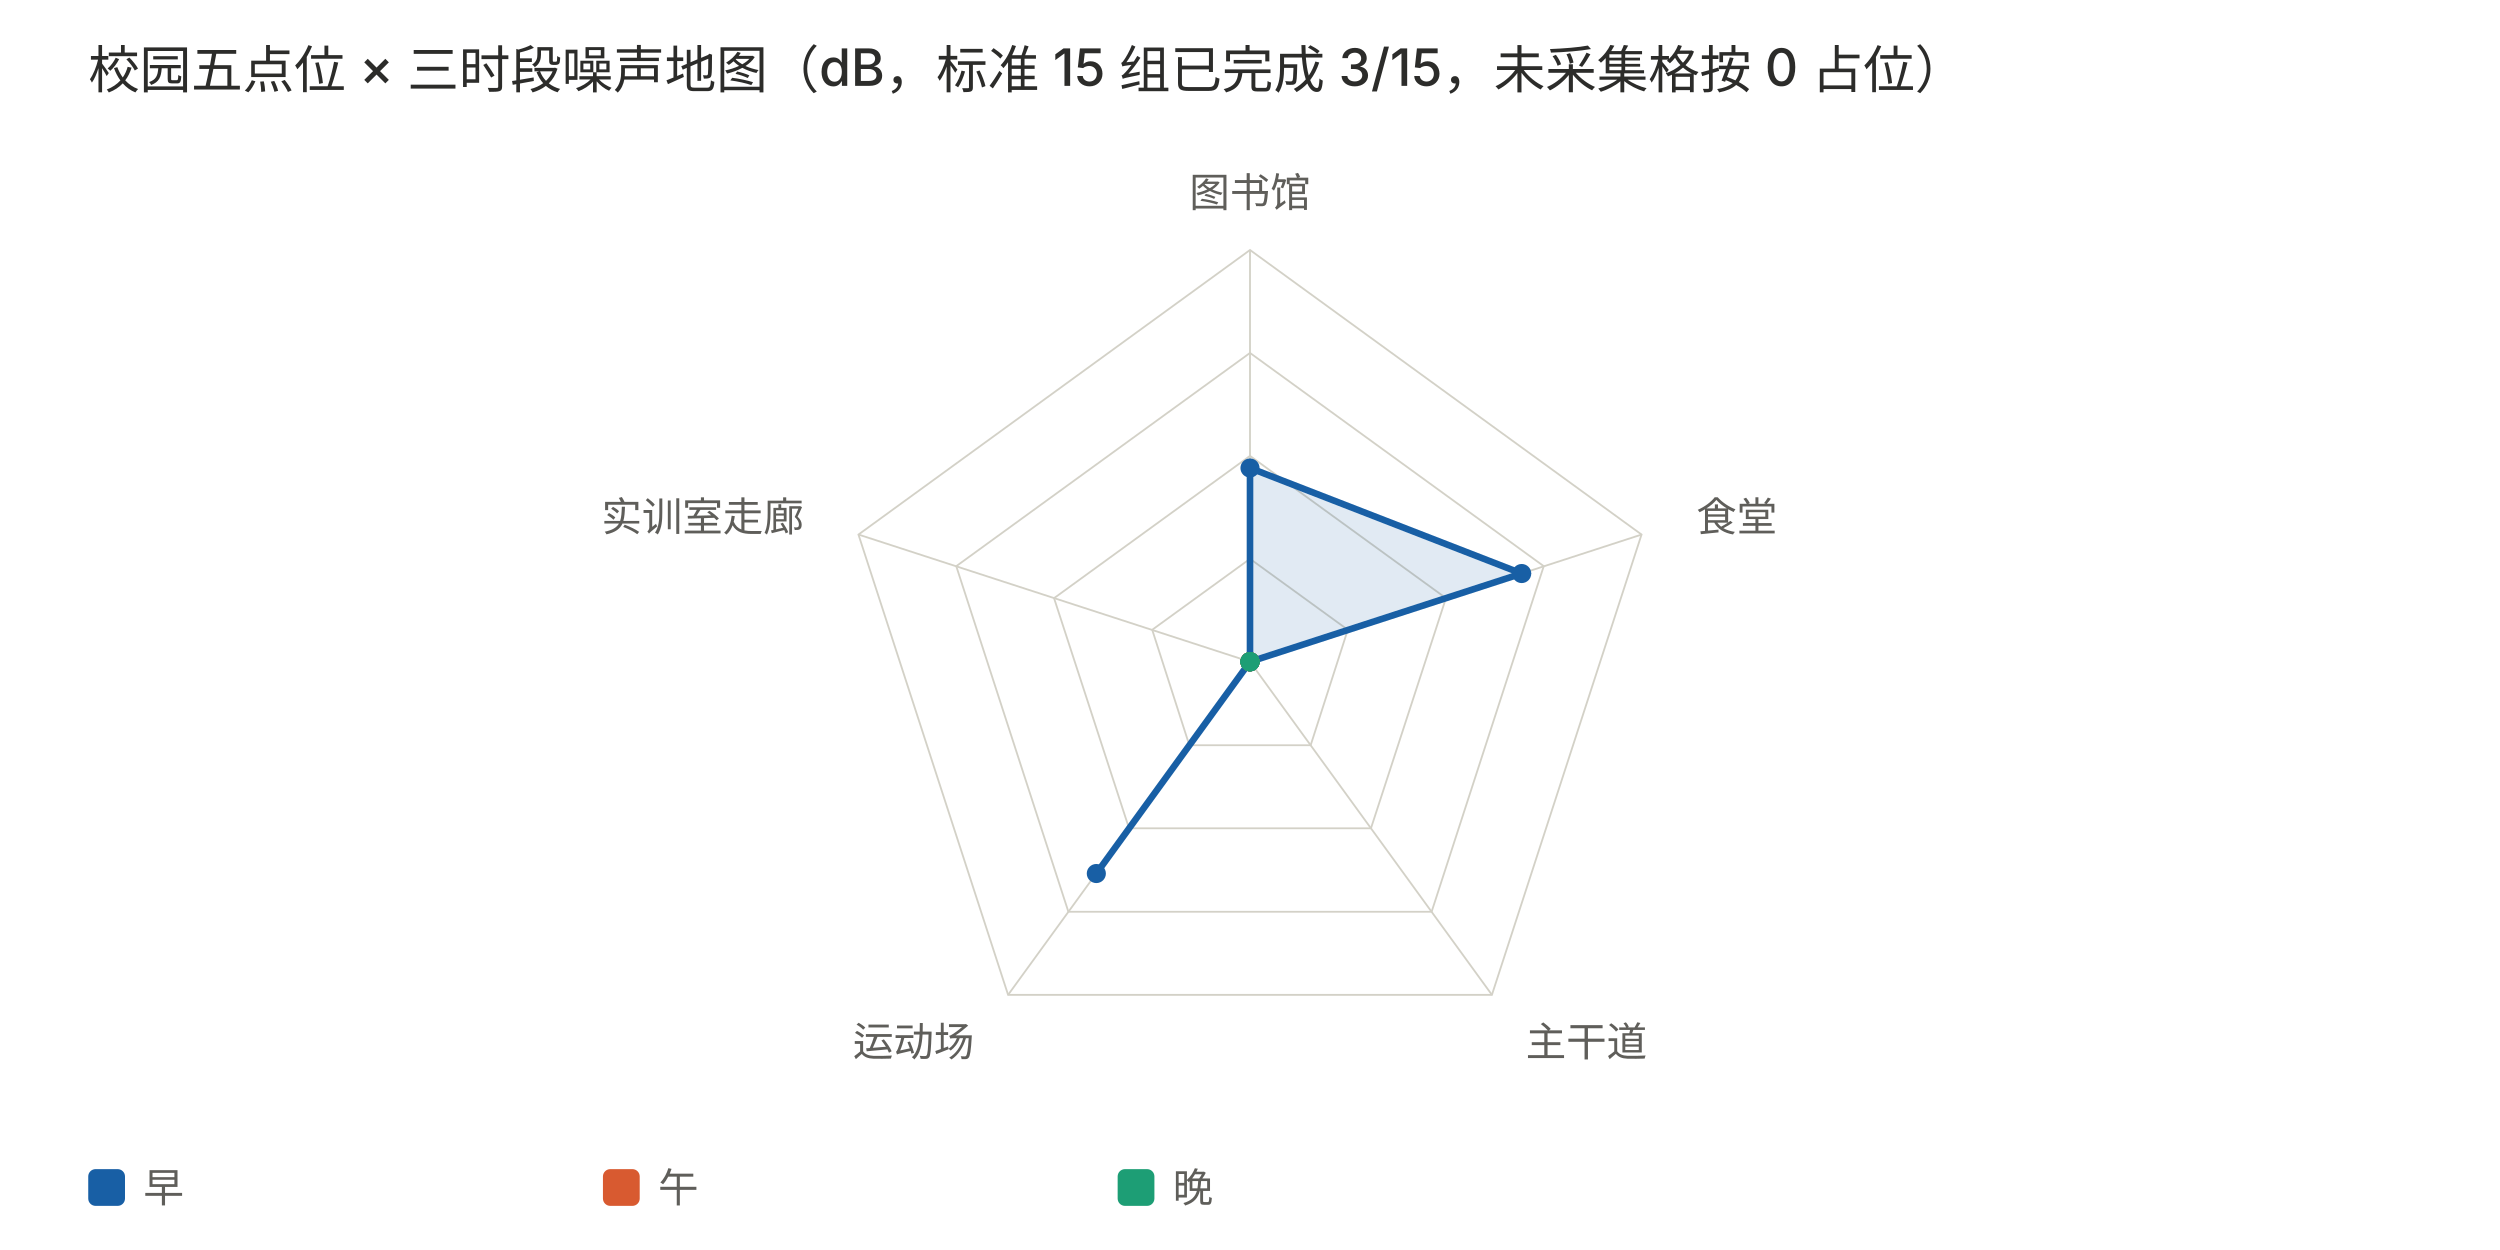
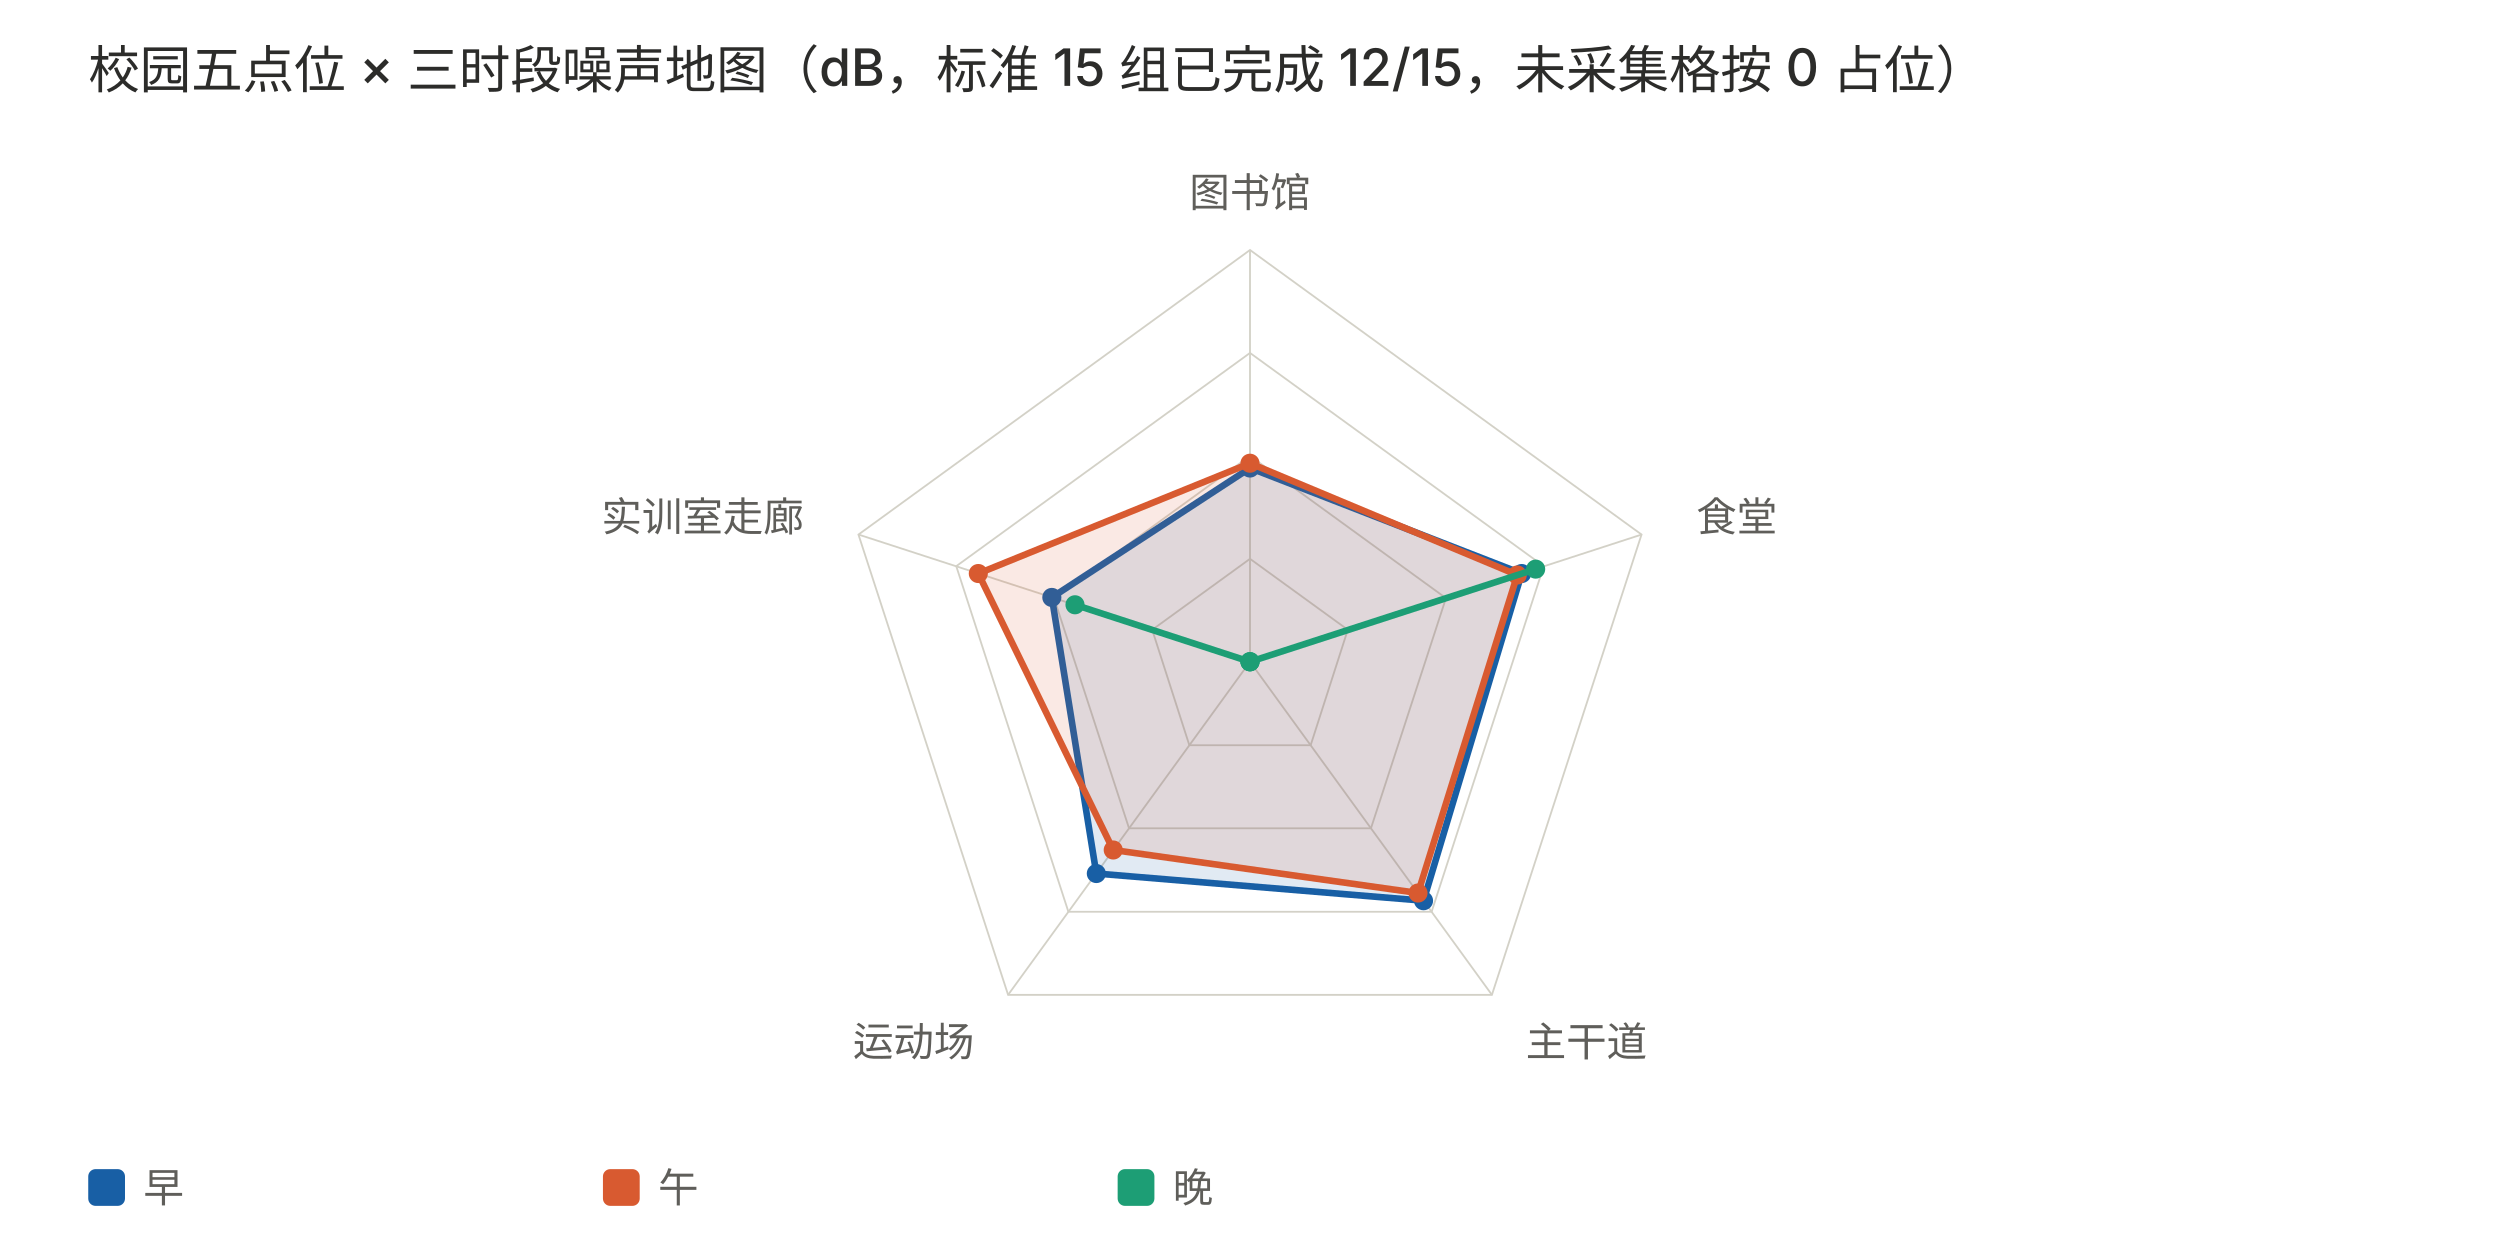
<svg xmlns="http://www.w3.org/2000/svg" viewBox="0 0 680 340" width="100%" role="img">
  <rect width="680" height="340" fill="#FFFFFF" />
  <g font-family="system-ui, -apple-system, Segoe UI, Microsoft YaHei, sans-serif">
-     <text x="24" y="24" font-size="14" font-weight="500" fill="#2C2C2A">校园五点位 × 三时段噪声地图（dB，标准 15 组已完成 3/15，未采集格按 0 占位）</text>
+     <text x="24" y="24" font-size="14" font-weight="500" fill="#2C2C2A">校园五点位 × 三时段噪声地图（dB，标准 15 组已完成 12/15，未采集格按 0 占位）</text>
    <polygon points="340.0,152.0 366.6,171.3 356.5,202.7 323.5,202.7 313.4,171.3" fill="none" stroke="#D3D1C7" stroke-width="0.5" />
    <polygon points="340.0,124.0 393.3,162.7 372.9,225.3 307.1,225.3 286.7,162.7" fill="none" stroke="#D3D1C7" stroke-width="0.5" />
    <polygon points="340.0,96.0 419.9,154.0 389.4,248.0 290.6,248.0 260.1,154.0" fill="none" stroke="#D3D1C7" stroke-width="0.5" />
    <polygon points="340.0,68.0 446.5,145.4 405.8,270.6 274.2,270.6 233.5,145.4" fill="none" stroke="#D3D1C7" stroke-width="0.5" />
    <line x1="340.0" y1="180.0" x2="340.0" y2="68.0" stroke="#D3D1C7" stroke-width="0.5" />
    <text x="340.0" y="56.3" font-size="11" fill="#5F5E5A" text-anchor="middle">图书馆</text>
    <line x1="340.0" y1="180.0" x2="446.5" y2="145.4" stroke="#D3D1C7" stroke-width="0.5" />
    <text x="461.4" y="144.5" font-size="11" fill="#5F5E5A" text-anchor="start">食堂</text>
    <line x1="340.0" y1="180.0" x2="405.8" y2="270.6" stroke="#D3D1C7" stroke-width="0.5" />
    <text x="415.0" y="287.3" font-size="11" fill="#5F5E5A" text-anchor="start">主干道</text>
    <line x1="340.0" y1="180.0" x2="274.2" y2="270.6" stroke="#D3D1C7" stroke-width="0.5" />
    <text x="265.0" y="287.3" font-size="11" fill="#5F5E5A" text-anchor="end">运动场</text>
    <line x1="340.0" y1="180.0" x2="233.5" y2="145.4" stroke="#D3D1C7" stroke-width="0.5" />
    <text x="218.6" y="144.5" font-size="11" fill="#5F5E5A" text-anchor="end">实训室走廊</text>
-     <polygon points="340.0,127.3 413.9,156.0 340.0,180.0 298.2,237.6 340.0,180.0" fill="#185FA5" fill-opacity="0.13" stroke="#185FA5" stroke-width="1.8" />
+     <polygon points="340.0,127.3 413.9,156.0 387.2,245.0 298.2,237.6 286.1,162.5" fill="#185FA5" fill-opacity="0.13" stroke="#185FA5" stroke-width="1.8" />
    <circle cx="340.0" cy="127.3" r="2.6" fill="#185FA5" />
    <circle cx="413.9" cy="156.0" r="2.6" fill="#185FA5" />
-     <circle cx="340.0" cy="180.0" r="2.6" fill="#185FA5" />
+     <circle cx="387.2" cy="245.0" r="2.6" fill="#185FA5" />
    <circle cx="298.2" cy="237.6" r="2.6" fill="#185FA5" />
-     <circle cx="340.0" cy="180.0" r="2.6" fill="#185FA5" />
+     <circle cx="286.1" cy="162.5" r="2.6" fill="#185FA5" />
    <rect x="24" y="318" width="10" height="10" rx="2" fill="#185FA5" />
    <text x="39" y="327" font-size="11" fill="#5F5E5A">早</text>
-     <polygon points="340.0,180.0 340.0,180.0 340.0,180.0 340.0,180.0 340.0,180.0" fill="#D85A30" fill-opacity="0.13" stroke="#D85A30" stroke-width="1.8" />
-     <circle cx="340.0" cy="180.0" r="2.6" fill="#D85A30" />
-     <circle cx="340.0" cy="180.0" r="2.6" fill="#D85A30" />
-     <circle cx="340.0" cy="180.0" r="2.6" fill="#D85A30" />
-     <circle cx="340.0" cy="180.0" r="2.6" fill="#D85A30" />
-     <circle cx="340.0" cy="180.0" r="2.6" fill="#D85A30" />
+     <polygon points="340.0,126.0 412.7,156.4 385.7,242.9 302.8,231.2 266.1,156.0" fill="#D85A30" fill-opacity="0.13" stroke="#D85A30" stroke-width="1.8" />
+     <circle cx="340.0" cy="126.0" r="2.6" fill="#D85A30" />
+     <circle cx="412.7" cy="156.4" r="2.6" fill="#D85A30" />
+     <circle cx="385.7" cy="242.9" r="2.6" fill="#D85A30" />
+     <circle cx="302.8" cy="231.2" r="2.6" fill="#D85A30" />
+     <circle cx="266.1" cy="156.0" r="2.6" fill="#D85A30" />
    <rect x="164" y="318" width="10" height="10" rx="2" fill="#D85A30" />
    <text x="179" y="327" font-size="11" fill="#5F5E5A">午</text>
-     <polygon points="340.0,180.0 340.0,180.0 340.0,180.0 340.0,180.0 340.0,180.0" fill="#1D9E75" fill-opacity="0.13" stroke="#1D9E75" stroke-width="1.8" />
+     <polygon points="340.0,180.0 417.7,154.8 340.0,180.0 340.0,180.0 292.4,164.5" fill="#1D9E75" fill-opacity="0.13" stroke="#1D9E75" stroke-width="1.8" />
+     <circle cx="340.0" cy="180.0" r="2.6" fill="#1D9E75" />
+     <circle cx="417.7" cy="154.8" r="2.6" fill="#1D9E75" />
    <circle cx="340.0" cy="180.0" r="2.6" fill="#1D9E75" />
    <circle cx="340.0" cy="180.0" r="2.6" fill="#1D9E75" />
-     <circle cx="340.0" cy="180.0" r="2.6" fill="#1D9E75" />
-     <circle cx="340.0" cy="180.0" r="2.6" fill="#1D9E75" />
-     <circle cx="340.0" cy="180.0" r="2.6" fill="#1D9E75" />
+     <circle cx="292.4" cy="164.5" r="2.6" fill="#1D9E75" />
    <rect x="304" y="318" width="10" height="10" rx="2" fill="#1D9E75" />
    <text x="319" y="327" font-size="11" fill="#5F5E5A">晚</text>
  </g>
</svg>
